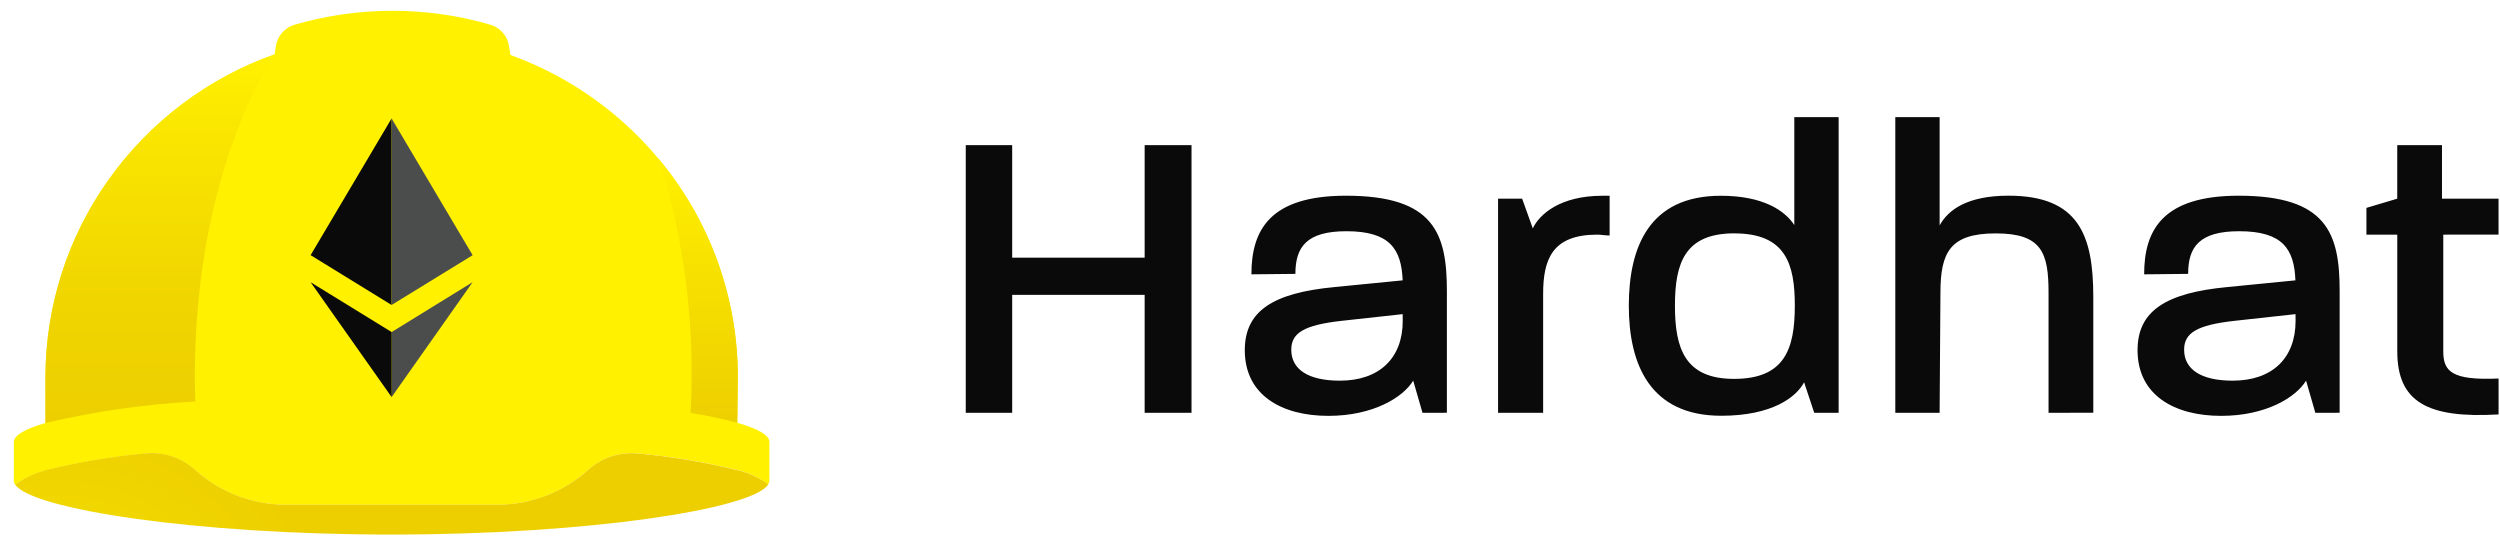
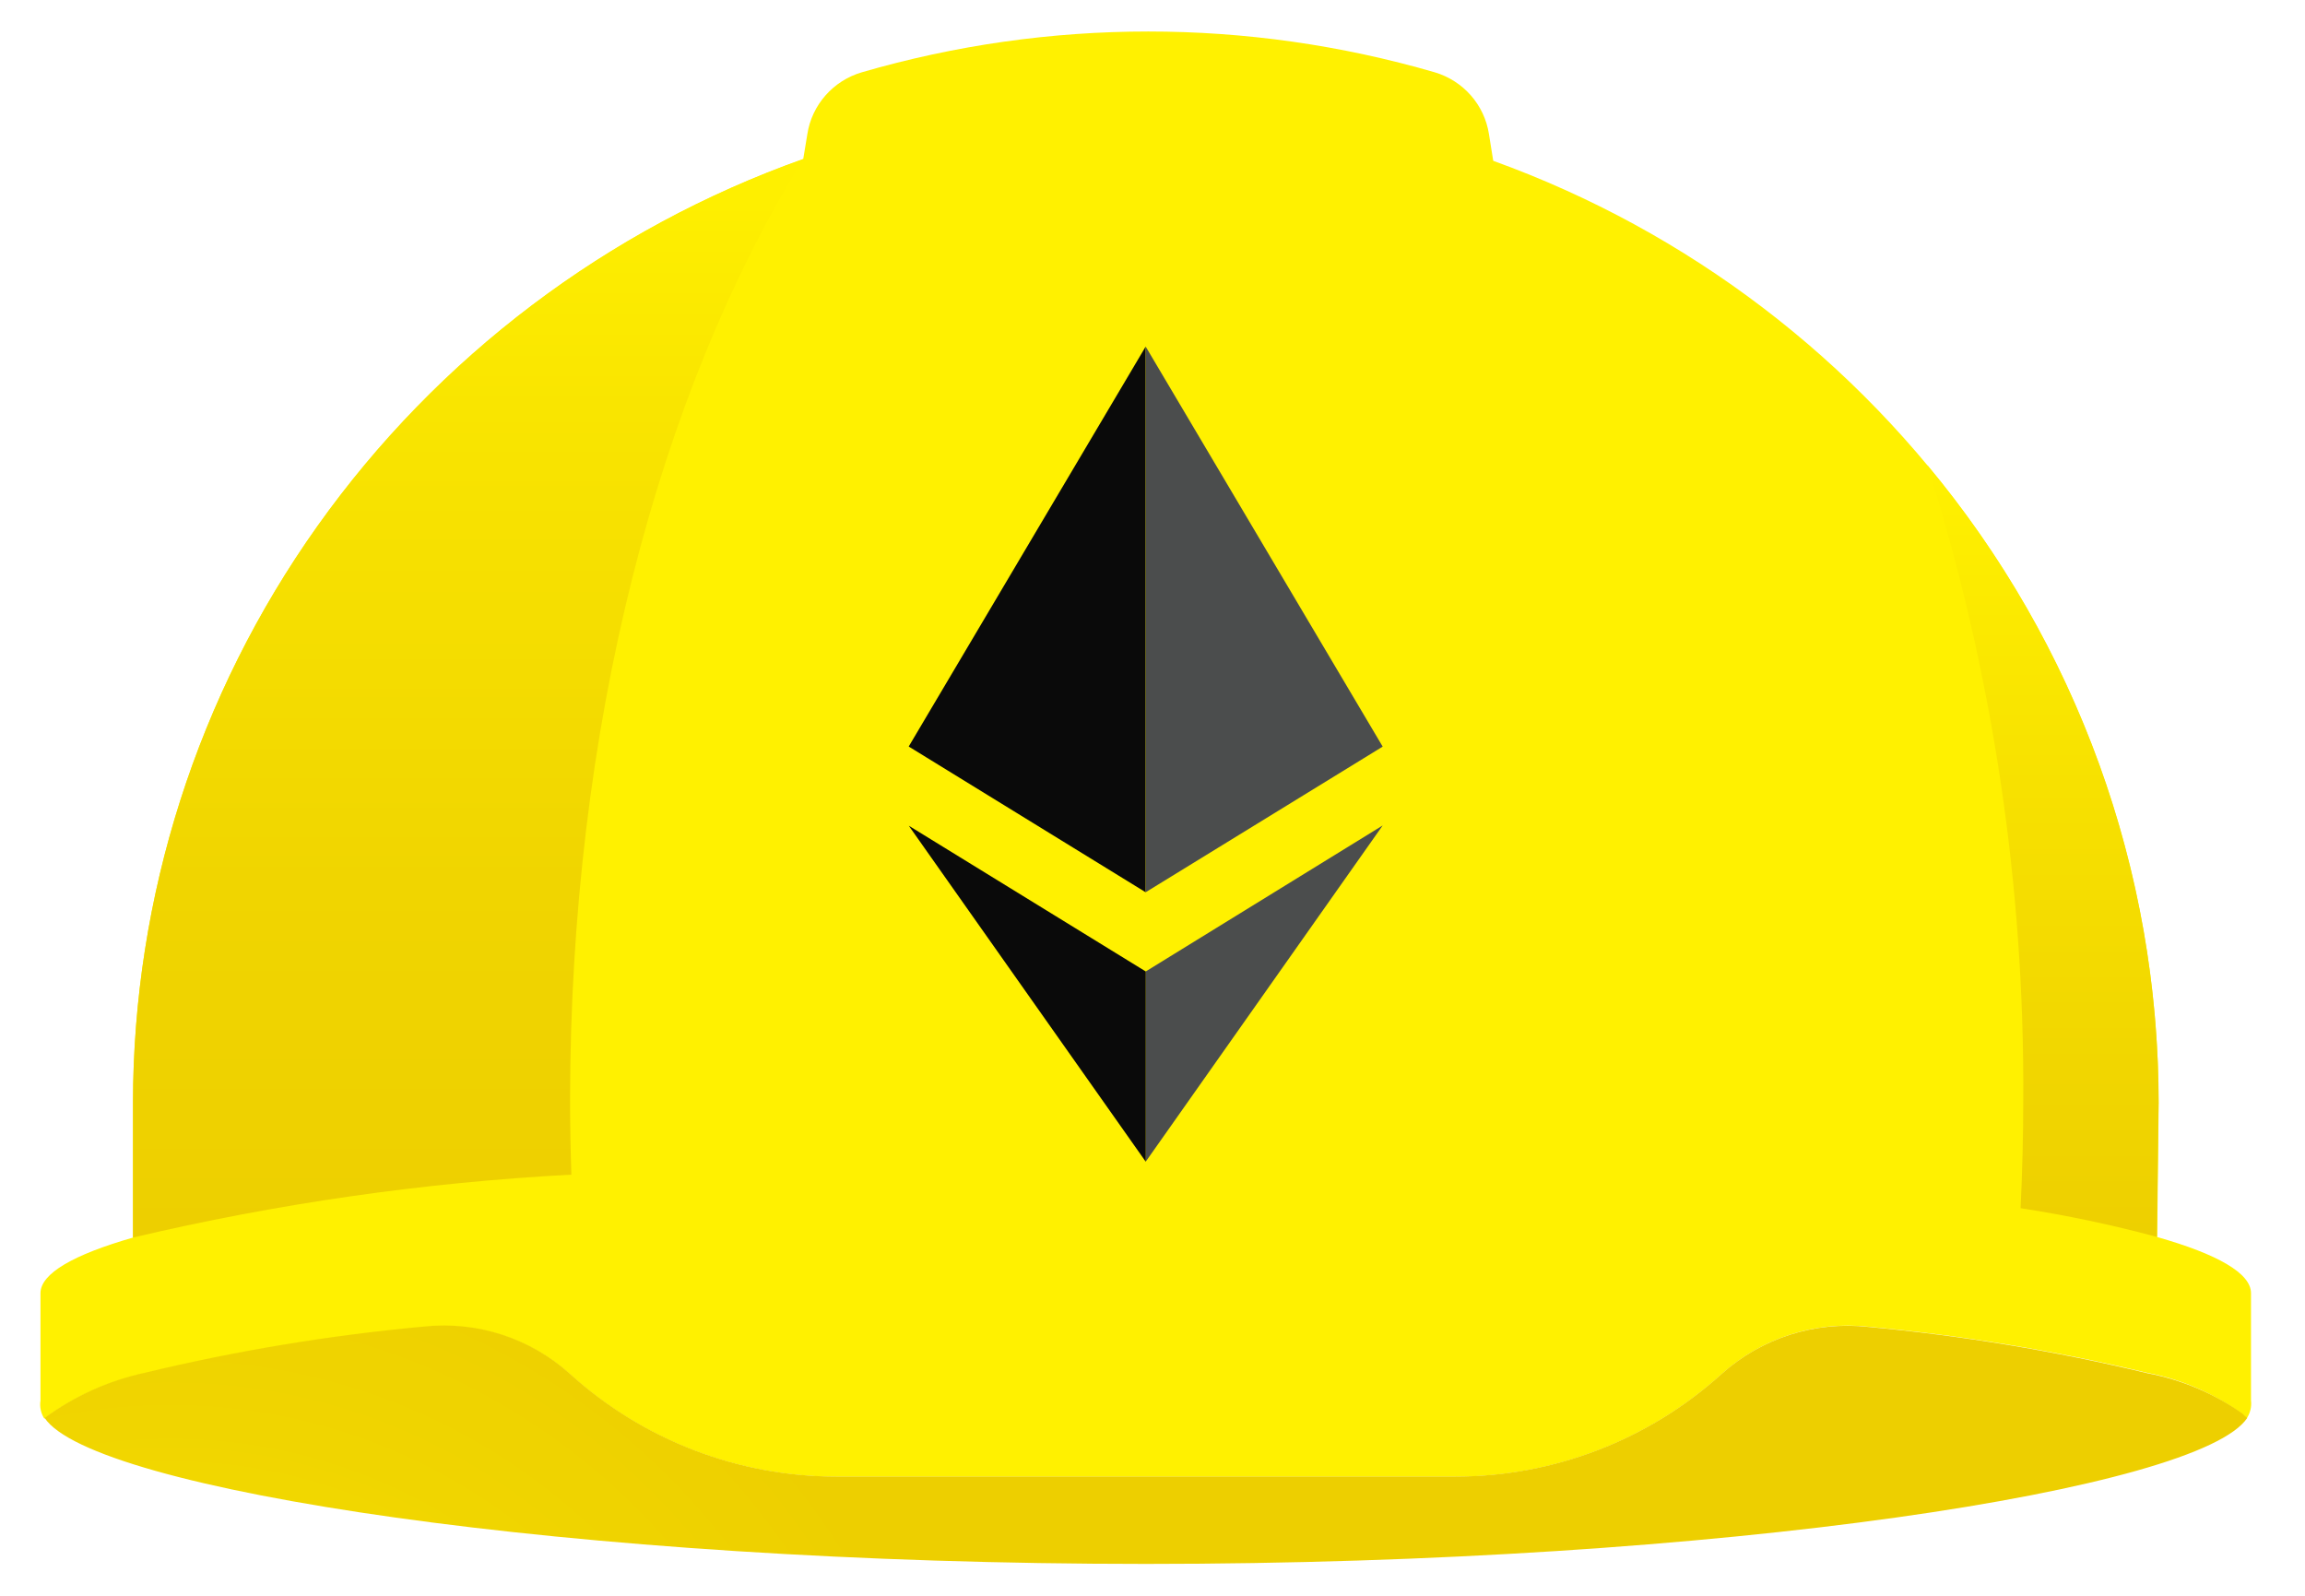
- <svg xmlns="http://www.w3.org/2000/svg" width="165" height="36" fill="none">
-   <path d="M75.547 27.244v-7.781h-8.743v7.781H63.74V9.58h3.064v7.425h8.743V9.58h3.093v17.664h-3.093ZM93.885 27.247l-.613-2.124c-.67 1.104-2.648 2.324-5.6 2.324-3.065 0-5.516-1.353-5.516-4.335 0-2.593 1.866-3.782 5.933-4.167l4.487-.442c-.084-2.054-.837-3.242-3.71-3.242-2.647 0-3.37 1.049-3.37 2.815l-2.903.03c0-2.928 1.226-5.189 6.241-5.189 5.822 0 6.661 2.486 6.661 6.293v8.032l-1.61.005Zm-1.31-6.514-4.036.443c-2.478.277-3.315.8-3.315 1.905 0 1.297 1.115 2.043 3.204 2.043 2.618 0 4.152-1.49 4.152-3.947l-.004-.444ZM105.419 15.486c-2.981 0-3.572 1.637-3.572 3.92v7.838h-2.975V13.112h1.589l.703 1.96c.446-.938 1.81-2.152 4.596-2.152h.475v2.623c-.288 0-.565-.057-.816-.057ZM119.74 27.245l-.67-2.015c-.501.966-2.089 2.21-5.465 2.21-4.708 0-6.103-3.396-6.103-7.26 0-3.866 1.338-7.26 6.073-7.26 2.815 0 4.236.994 4.849 1.933V7.731h2.926v19.514h-1.61Zm-5.267-11.844c-3.258 0-3.927 1.932-3.927 4.775 0 2.842.67 4.83 3.901 4.83 3.315 0 4.011-1.931 4.011-4.83 0-2.73-.583-4.772-3.984-4.772l-.001-.003ZM135.204 27.245v-7.922c0-2.65-.447-3.919-3.485-3.919-3.007 0-3.65 1.242-3.65 3.92l-.054 7.921h-2.925V7.731h2.926v7.144c.556-1.015 1.809-1.96 4.541-1.96 4.653 0 5.6 2.623 5.6 6.68v7.645l-2.953.005ZM152.813 27.247l-.613-2.124c-.67 1.104-2.648 2.324-5.605 2.324-3.066 0-5.517-1.353-5.517-4.335 0-2.593 1.867-3.782 5.935-4.167l4.484-.442c-.078-2.054-.83-3.242-3.709-3.242-2.645 0-3.371 1.049-3.371 2.815l-2.903.03c0-2.928 1.227-5.189 6.241-5.189 5.823 0 6.662 2.486 6.662 6.293v8.032l-1.604.005Zm-1.309-6.514-4.037.443c-2.478.277-3.315.8-3.315 1.905 0 1.297 1.115 2.043 3.204 2.043 2.618 0 4.152-1.49 4.152-3.947l-.004-.444ZM161.256 15.486v7.7c0 1.326.557 1.933 3.65 1.796v2.37c-4.708.275-6.686-.83-6.686-4.17v-7.696h-2.036V13.72l2.034-.607V9.58h2.953v3.533h3.733v2.37l-3.648.003Z" fill="#0A0A0A" />
+ <svg xmlns="http://www.w3.org/2000/svg" width="52" height="36" fill="none">
  <path d="M50.782 31.593v-2.42c0-.45-.757-.88-2.116-1.266l.033-3.014c0-4.641-1.44-9.17-4.126-12.975a22.825 22.825 0 0 0-10.886-8.29l-.097-.604a1.722 1.722 0 0 0-.408-.872 1.747 1.747 0 0 0-.815-.521 23.147 23.147 0 0 0-12.925 0c-.317.093-.6.273-.818.52-.217.246-.36.548-.41.872l-.093.563A22.83 22.83 0 0 0 7.159 11.87 22.498 22.498 0 0 0 3 24.892v3.027c-1.34.385-2.087.81-2.087 1.256v2.421a.59.59 0 0 0 .087.408 5.852 5.852 0 0 1 2.247-1.015c2.072-.5 4.179-.85 6.303-1.046A4.25 4.25 0 0 1 12.857 31a8.95 8.95 0 0 0 6.009 2.313H32.83a8.943 8.943 0 0 0 6.008-2.314 4.253 4.253 0 0 1 3.308-1.069c2.123.195 4.23.543 6.302 1.042.77.146 1.498.462 2.13.924.035.035.078.066.108.1a.6.6 0 0 0 .096-.403Z" fill="#FFF100" />
  <path d="M12.89 26.498a53.052 53.052 0 0 1-.03-1.673c.007-8.416 1.992-15.964 5.262-21.235A22.83 22.83 0 0 0 7.16 11.872 22.498 22.498 0 0 0 3 24.892v3.027a55.919 55.919 0 0 1 9.89-1.42Z" fill="url(#a)" />
  <path d="M48.697 24.892a22.425 22.425 0 0 0-5.215-14.396 46.55 46.55 0 0 1 2.162 14.325c0 .82-.022 1.63-.06 2.435a28.49 28.49 0 0 1 3.074.648l.038-3.012Z" fill="url(#b)" />
  <path d="M48.448 30.98c-2.073-.5-4.18-.85-6.303-1.046a4.252 4.252 0 0 0-3.308 1.063 8.943 8.943 0 0 1-6.009 2.313H18.87a8.949 8.949 0 0 1-6.006-2.312 4.25 4.25 0 0 0-3.308-1.071c-2.124.196-4.23.545-6.303 1.045a5.929 5.929 0 0 0-2.246 1.015c1.06 1.607 11.782 3.294 24.846 3.294 13.065 0 23.782-1.693 24.844-3.293-.037-.033-.078-.064-.109-.099a5.462 5.462 0 0 0-2.14-.909Z" fill="url(#c)" />
  <path d="M25.846 7.818 20.5 16.841l5.346 3.288V7.818Z" fill="#0A0A0A" />
  <path d="M25.848 7.822v12.305l5.345-3.284-5.345-9.021ZM25.848 21.915v4.29c.1-.142 5.345-7.58 5.345-7.583l-5.345 3.293Z" fill="#4B4D4D" />
  <path d="m25.848 21.916-5.346-3.288 5.346 7.58v-4.294.002Z" fill="#0A0A0A" />
  <defs>
    <linearGradient id="a" x1="10.561" y1="27.919" x2="10.561" y2="3.59" gradientUnits="userSpaceOnUse">
      <stop stop-color="#EDCF00" />
      <stop offset=".33" stop-color="#F0D500" />
      <stop offset=".77" stop-color="#F9E500" />
      <stop offset="1" stop-color="#FFF100" />
    </linearGradient>
    <linearGradient id="b" x1="46.089" y1="28.096" x2="46.089" y2="10.496" gradientUnits="userSpaceOnUse">
      <stop stop-color="#EDCF00" />
      <stop offset=".59" stop-color="#F7E100" />
      <stop offset="1" stop-color="#FFF100" />
    </linearGradient>
    <radialGradient id="c" cx="0" cy="0" r="1" gradientUnits="userSpaceOnUse" gradientTransform="matrix(18.5398 0 0 18.4136 3.701 44.539)">
      <stop stop-color="#FFF100" />
      <stop offset=".23" stop-color="#F9E500" />
      <stop offset=".67" stop-color="#F0D500" />
      <stop offset="1" stop-color="#EDCF00" />
    </radialGradient>
  </defs>
</svg>
